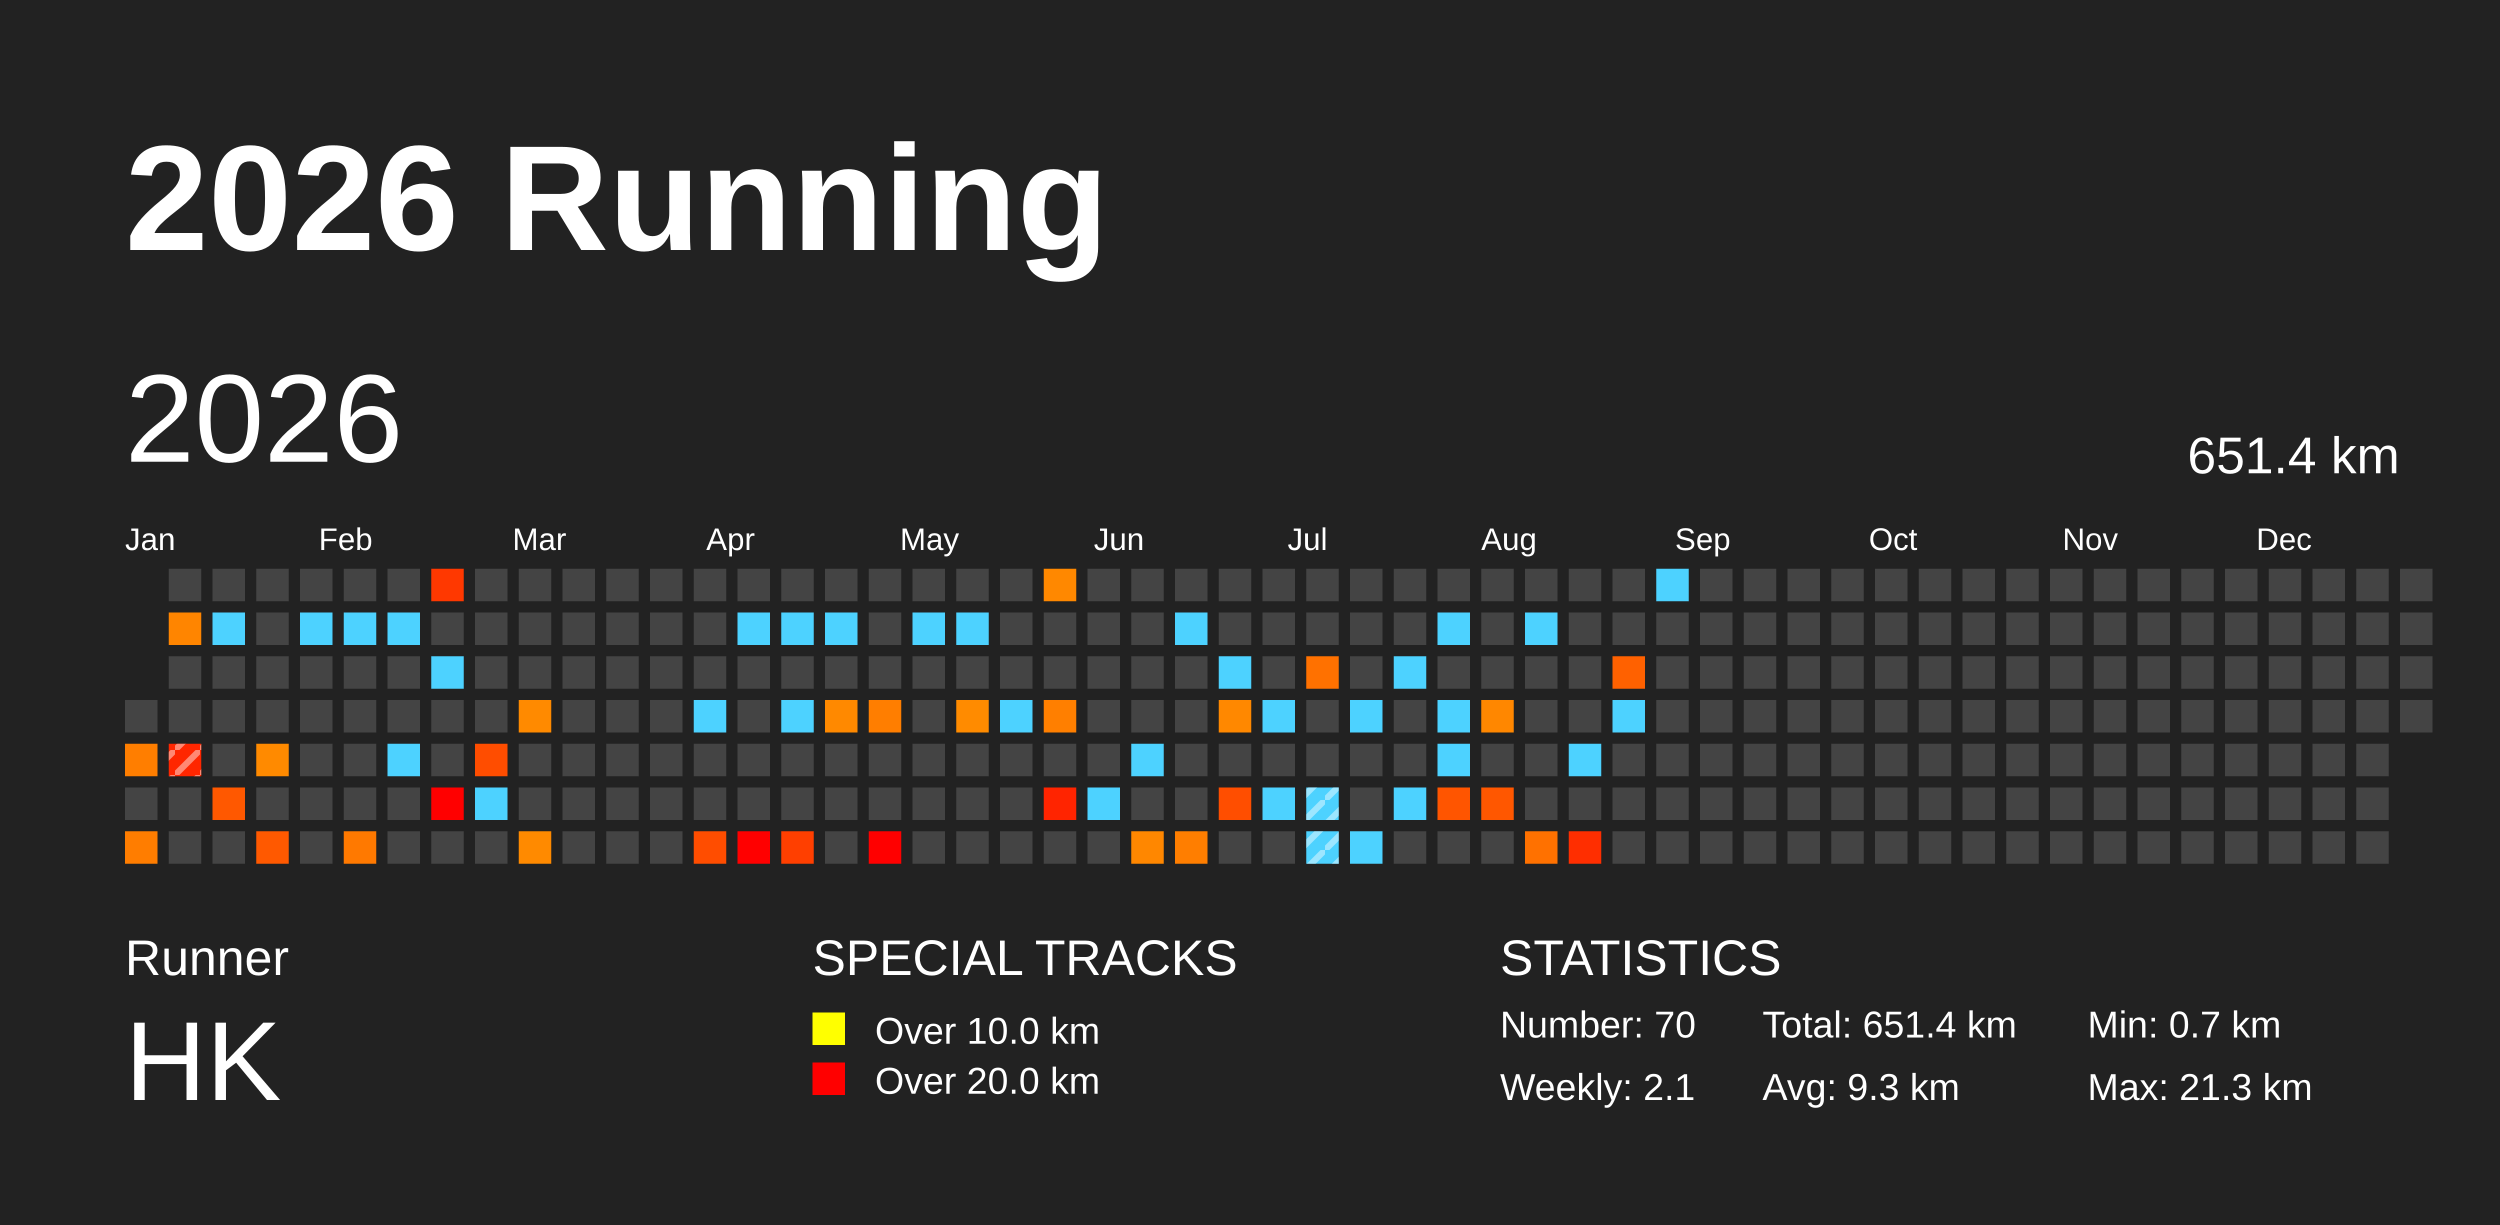
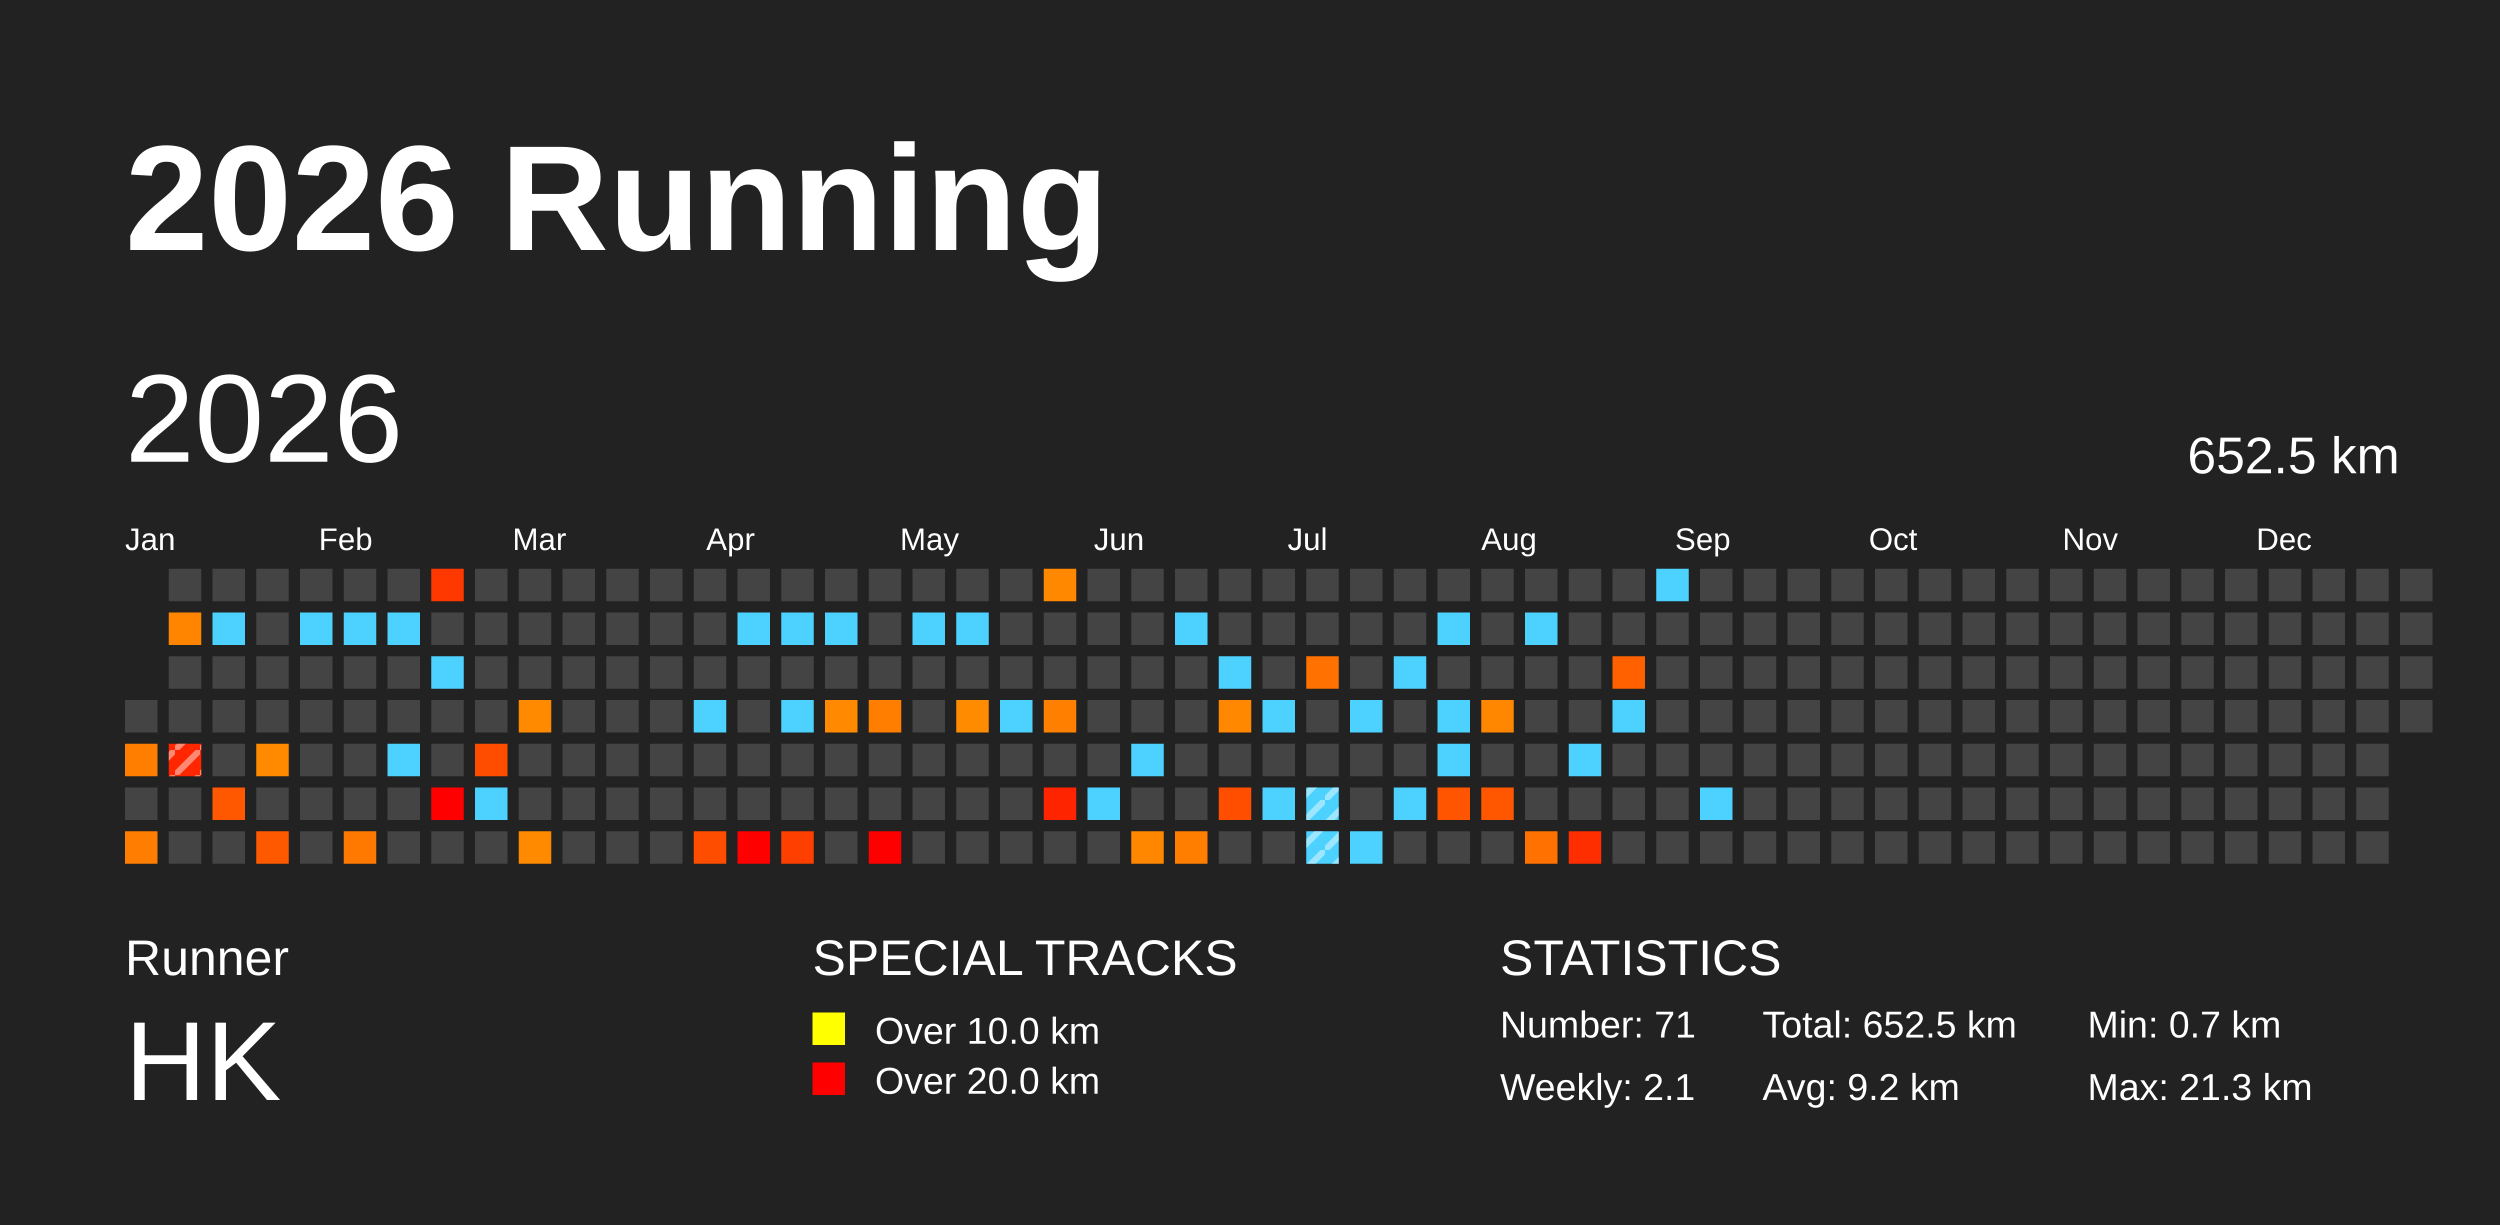
<svg xmlns="http://www.w3.org/2000/svg" baseProfile="full" height="98mm" version="1.1" viewBox="0,0,200,98" width="200mm">
  <defs>
    <pattern height="2" id="indoor-stripe" patternUnits="userSpaceOnUse" width="2">
      <line stroke="white" stroke-opacity="0.45" stroke-width="0.5" x1="0" x2="2" y1="2" y2="0" />
    </pattern>
  </defs>
  <rect fill="#222222" height="98" width="200" x="0" y="0" />
  <text fill="#FFFFFF" style="font-size:12px; font-family:Arial; font-weight:bold;" x="10" y="20">2026 Running</text>
  <text fill="#FFFFFF" style="font-size:4px; font-family:Arial" x="10" y="78">Runner</text>
  <text fill="#FFFFFF" style="font-size:9px; font-family:Arial" x="10" y="88">HK</text>
  <text fill="#FFFFFF" style="font-size:4px; font-family:Arial" x="65" y="78">SPECIAL TRACKS</text>
  <rect fill="yellow" height="2.6" width="2.6" x="65" y="81" />
  <text fill="#FFFFFF" style="font-size:3px; font-family:Arial" x="70" y="83.5">Over 10.0 km</text>
  <rect fill="red" height="2.6" width="2.6" x="65" y="85" />
  <text fill="#FFFFFF" style="font-size:3px; font-family:Arial" x="70" y="87.5">Over 20.0 km</text>
  <text fill="#FFFFFF" style="font-size:4px; font-family:Arial" x="120" y="78">STATISTICS</text>
-   <text fill="#FFFFFF" style="font-size:3px; font-family:Arial" x="120" y="83">Number: 70</text>
+   <text fill="#FFFFFF" style="font-size:3px; font-family:Arial" x="120" y="83">Number: 71</text>
  <text fill="#FFFFFF" style="font-size:3px; font-family:Arial" x="120" y="88">Weekly: 2.1</text>
-   <text fill="#FFFFFF" style="font-size:3px; font-family:Arial" x="141" y="83">Total: 651.4 km</text>
-   <text fill="#FFFFFF" style="font-size:3px; font-family:Arial" x="141" y="88">Avg: 9.3 km</text>
+   <text fill="#FFFFFF" style="font-size:3px; font-family:Arial" x="141" y="83">Total: 652.5 km</text>
+   <text fill="#FFFFFF" style="font-size:3px; font-family:Arial" x="141" y="88">Avg: 9.2 km</text>
  <text fill="#FFFFFF" style="font-size:3px; font-family:Arial" x="167" y="83">Min: 0.7 km</text>
  <text fill="#FFFFFF" style="font-size:3px; font-family:Arial" x="167" y="88">Max: 21.3 km</text>
  <text dominant-baseline="hanging" fill="#FFFFFF" style="font-size:10.0px; font-family:Arial;" x="10" y="30">2026</text>
-   <text dominant-baseline="hanging" fill="#FFFFFF" style="font-size:4.125px; font-family:Arial;" x="175" y="35">651.4 km</text>
+   <text dominant-baseline="hanging" fill="#FFFFFF" style="font-size:4.125px; font-family:Arial;" x="175" y="35">652.5 km</text>
  <text fill="#FFFFFF" style="font-size:2.5px; font-family:Arial" x="10.0" y="44">Jan</text>
  <text fill="#FFFFFF" style="font-size:2.5px; font-family:Arial" x="25.5" y="44">Feb</text>
  <text fill="#FFFFFF" style="font-size:2.5px; font-family:Arial" x="41.0" y="44">Mar</text>
  <text fill="#FFFFFF" style="font-size:2.5px; font-family:Arial" x="56.5" y="44">Apr</text>
  <text fill="#FFFFFF" style="font-size:2.5px; font-family:Arial" x="72.0" y="44">May</text>
  <text fill="#FFFFFF" style="font-size:2.5px; font-family:Arial" x="87.5" y="44">Jun</text>
  <text fill="#FFFFFF" style="font-size:2.5px; font-family:Arial" x="103.0" y="44">Jul</text>
  <text fill="#FFFFFF" style="font-size:2.5px; font-family:Arial" x="118.5" y="44">Aug</text>
  <text fill="#FFFFFF" style="font-size:2.5px; font-family:Arial" x="134.0" y="44">Sep</text>
  <text fill="#FFFFFF" style="font-size:2.5px; font-family:Arial" x="149.5" y="44">Oct</text>
  <text fill="#FFFFFF" style="font-size:2.5px; font-family:Arial" x="165.0" y="44">Nov</text>
  <text fill="#FFFFFF" style="font-size:2.5px; font-family:Arial" x="180.5" y="44">Dec</text>
  <rect fill="#444444" height="2.6" width="2.6" x="10.0" y="56.0" />
  <rect fill="#ff7e00" height="2.6" width="2.6" x="10.0" y="59.5" />
  <rect fill="#444444" height="2.6" width="2.6" x="10.0" y="63.0" />
  <rect fill="#ff7d00" height="2.6" width="2.6" x="10.0" y="66.5" />
  <rect fill="#444444" height="2.6" width="2.6" x="13.5" y="45.5" />
  <rect fill="#ff8500" height="2.6" width="2.6" x="13.5" y="49.0" />
  <rect fill="#444444" height="2.6" width="2.6" x="13.5" y="52.5" />
  <rect fill="#444444" height="2.6" width="2.6" x="13.5" y="56.0" />
  <rect fill="#ff2600" height="2.6" width="2.6" x="13.5" y="59.5" />
  <rect fill="url(#indoor-stripe)" height="2.6" style="pointer-events: none;" width="2.6" x="13.5" y="59.5" />
  <rect fill="#444444" height="2.6" width="2.6" x="13.5" y="63.0" />
  <rect fill="#444444" height="2.6" width="2.6" x="13.5" y="66.5" />
  <rect fill="#444444" height="2.6" width="2.6" x="17.0" y="45.5" />
  <rect fill="#4dd2ff" height="2.6" width="2.6" x="17.0" y="49.0" />
  <rect fill="#444444" height="2.6" width="2.6" x="17.0" y="52.5" />
  <rect fill="#444444" height="2.6" width="2.6" x="17.0" y="56.0" />
  <rect fill="#444444" height="2.6" width="2.6" x="17.0" y="59.5" />
  <rect fill="#ff5800" height="2.6" width="2.6" x="17.0" y="63.0" />
  <rect fill="#444444" height="2.6" width="2.6" x="17.0" y="66.5" />
  <rect fill="#444444" height="2.6" width="2.6" x="20.5" y="45.5" />
  <rect fill="#444444" height="2.6" width="2.6" x="20.5" y="49.0" />
  <rect fill="#444444" height="2.6" width="2.6" x="20.5" y="52.5" />
  <rect fill="#444444" height="2.6" width="2.6" x="20.5" y="56.0" />
  <rect fill="#ff8a00" height="2.6" width="2.6" x="20.5" y="59.5" />
  <rect fill="#444444" height="2.6" width="2.6" x="20.5" y="63.0" />
  <rect fill="#ff5900" height="2.6" width="2.6" x="20.5" y="66.5" />
  <rect fill="#444444" height="2.6" width="2.6" x="24.0" y="45.5" />
  <rect fill="#4dd2ff" height="2.6" width="2.6" x="24.0" y="49.0" />
  <rect fill="#444444" height="2.6" width="2.6" x="24.0" y="52.5" />
  <rect fill="#444444" height="2.6" width="2.6" x="24.0" y="56.0" />
  <rect fill="#444444" height="2.6" width="2.6" x="24.0" y="59.5" />
  <rect fill="#444444" height="2.6" width="2.6" x="24.0" y="63.0" />
  <rect fill="#444444" height="2.6" width="2.6" x="24.0" y="66.5" />
  <rect fill="#444444" height="2.6" width="2.6" x="27.5" y="45.5" />
  <rect fill="#4dd2ff" height="2.6" width="2.6" x="27.5" y="49.0" />
  <rect fill="#444444" height="2.6" width="2.6" x="27.5" y="52.5" />
  <rect fill="#444444" height="2.6" width="2.6" x="27.5" y="56.0" />
  <rect fill="#444444" height="2.6" width="2.6" x="27.5" y="59.5" />
  <rect fill="#444444" height="2.6" width="2.6" x="27.5" y="63.0" />
  <rect fill="#ff7900" height="2.6" width="2.6" x="27.5" y="66.5" />
  <rect fill="#444444" height="2.6" width="2.6" x="31.0" y="45.5" />
  <rect fill="#4dd2ff" height="2.6" width="2.6" x="31.0" y="49.0" />
  <rect fill="#444444" height="2.6" width="2.6" x="31.0" y="52.5" />
  <rect fill="#444444" height="2.6" width="2.6" x="31.0" y="56.0" />
  <rect fill="#4dd2ff" height="2.6" width="2.6" x="31.0" y="59.5" />
  <rect fill="#444444" height="2.6" width="2.6" x="31.0" y="63.0" />
  <rect fill="#444444" height="2.6" width="2.6" x="31.0" y="66.5" />
  <rect fill="#ff3800" height="2.6" width="2.6" x="34.5" y="45.5" />
  <rect fill="#444444" height="2.6" width="2.6" x="34.5" y="49.0" />
  <rect fill="#4dd2ff" height="2.6" width="2.6" x="34.5" y="52.5" />
  <rect fill="#444444" height="2.6" width="2.6" x="34.5" y="56.0" />
  <rect fill="#444444" height="2.6" width="2.6" x="34.5" y="59.5" />
  <rect fill="red" height="2.6" width="2.6" x="34.5" y="63.0" />
  <rect fill="#444444" height="2.6" width="2.6" x="34.5" y="66.5" />
  <rect fill="#444444" height="2.6" width="2.6" x="38.0" y="45.5" />
  <rect fill="#444444" height="2.6" width="2.6" x="38.0" y="49.0" />
  <rect fill="#444444" height="2.6" width="2.6" x="38.0" y="52.5" />
  <rect fill="#444444" height="2.6" width="2.6" x="38.0" y="56.0" />
  <rect fill="#ff4d00" height="2.6" width="2.6" x="38.0" y="59.5" />
  <rect fill="#4dd2ff" height="2.6" width="2.6" x="38.0" y="63.0" />
  <rect fill="#444444" height="2.6" width="2.6" x="38.0" y="66.5" />
  <rect fill="#444444" height="2.6" width="2.6" x="41.5" y="45.5" />
  <rect fill="#444444" height="2.6" width="2.6" x="41.5" y="49.0" />
  <rect fill="#444444" height="2.6" width="2.6" x="41.5" y="52.5" />
  <rect fill="#ff8a00" height="2.6" width="2.6" x="41.5" y="56.0" />
  <rect fill="#444444" height="2.6" width="2.6" x="41.5" y="59.5" />
  <rect fill="#444444" height="2.6" width="2.6" x="41.5" y="63.0" />
  <rect fill="#ff8a00" height="2.6" width="2.6" x="41.5" y="66.5" />
  <rect fill="#444444" height="2.6" width="2.6" x="45.0" y="45.5" />
  <rect fill="#444444" height="2.6" width="2.6" x="45.0" y="49.0" />
  <rect fill="#444444" height="2.6" width="2.6" x="45.0" y="52.5" />
  <rect fill="#444444" height="2.6" width="2.6" x="45.0" y="56.0" />
  <rect fill="#444444" height="2.6" width="2.6" x="45.0" y="59.5" />
  <rect fill="#444444" height="2.6" width="2.6" x="45.0" y="63.0" />
  <rect fill="#444444" height="2.6" width="2.6" x="45.0" y="66.5" />
  <rect fill="#444444" height="2.6" width="2.6" x="48.5" y="45.5" />
  <rect fill="#444444" height="2.6" width="2.6" x="48.5" y="49.0" />
  <rect fill="#444444" height="2.6" width="2.6" x="48.5" y="52.5" />
  <rect fill="#444444" height="2.6" width="2.6" x="48.5" y="56.0" />
  <rect fill="#444444" height="2.6" width="2.6" x="48.5" y="59.5" />
  <rect fill="#444444" height="2.6" width="2.6" x="48.5" y="63.0" />
  <rect fill="#444444" height="2.6" width="2.6" x="48.5" y="66.5" />
  <rect fill="#444444" height="2.6" width="2.6" x="52.0" y="45.5" />
  <rect fill="#444444" height="2.6" width="2.6" x="52.0" y="49.0" />
  <rect fill="#444444" height="2.6" width="2.6" x="52.0" y="52.5" />
  <rect fill="#444444" height="2.6" width="2.6" x="52.0" y="56.0" />
  <rect fill="#444444" height="2.6" width="2.6" x="52.0" y="59.5" />
  <rect fill="#444444" height="2.6" width="2.6" x="52.0" y="63.0" />
  <rect fill="#444444" height="2.6" width="2.6" x="52.0" y="66.5" />
  <rect fill="#444444" height="2.6" width="2.6" x="55.5" y="45.5" />
  <rect fill="#444444" height="2.6" width="2.6" x="55.5" y="49.0" />
  <rect fill="#444444" height="2.6" width="2.6" x="55.5" y="52.5" />
  <rect fill="#4dd2ff" height="2.6" width="2.6" x="55.5" y="56.0" />
  <rect fill="#444444" height="2.6" width="2.6" x="55.5" y="59.5" />
  <rect fill="#444444" height="2.6" width="2.6" x="55.5" y="63.0" />
  <rect fill="#ff4d00" height="2.6" width="2.6" x="55.5" y="66.5" />
  <rect fill="#444444" height="2.6" width="2.6" x="59.0" y="45.5" />
  <rect fill="#4dd2ff" height="2.6" width="2.6" x="59.0" y="49.0" />
  <rect fill="#444444" height="2.6" width="2.6" x="59.0" y="52.5" />
  <rect fill="#444444" height="2.6" width="2.6" x="59.0" y="56.0" />
  <rect fill="#444444" height="2.6" width="2.6" x="59.0" y="59.5" />
  <rect fill="#444444" height="2.6" width="2.6" x="59.0" y="63.0" />
  <rect fill="red" height="2.6" width="2.6" x="59.0" y="66.5" />
  <rect fill="#444444" height="2.6" width="2.6" x="62.5" y="45.5" />
  <rect fill="#4dd2ff" height="2.6" width="2.6" x="62.5" y="49.0" />
  <rect fill="#444444" height="2.6" width="2.6" x="62.5" y="52.5" />
  <rect fill="#4dd2ff" height="2.6" width="2.6" x="62.5" y="56.0" />
  <rect fill="#444444" height="2.6" width="2.6" x="62.5" y="59.5" />
  <rect fill="#444444" height="2.6" width="2.6" x="62.5" y="63.0" />
  <rect fill="#ff3f00" height="2.6" width="2.6" x="62.5" y="66.5" />
  <rect fill="#444444" height="2.6" width="2.6" x="66.0" y="45.5" />
  <rect fill="#4dd2ff" height="2.6" width="2.6" x="66.0" y="49.0" />
  <rect fill="#444444" height="2.6" width="2.6" x="66.0" y="52.5" />
  <rect fill="#ff8900" height="2.6" width="2.6" x="66.0" y="56.0" />
  <rect fill="#444444" height="2.6" width="2.6" x="66.0" y="59.5" />
  <rect fill="#444444" height="2.6" width="2.6" x="66.0" y="63.0" />
  <rect fill="#444444" height="2.6" width="2.6" x="66.0" y="66.5" />
  <rect fill="#444444" height="2.6" width="2.6" x="69.5" y="45.5" />
  <rect fill="#444444" height="2.6" width="2.6" x="69.5" y="49.0" />
  <rect fill="#444444" height="2.6" width="2.6" x="69.5" y="52.5" />
  <rect fill="#ff7e00" height="2.6" width="2.6" x="69.5" y="56.0" />
  <rect fill="#444444" height="2.6" width="2.6" x="69.5" y="59.5" />
  <rect fill="#444444" height="2.6" width="2.6" x="69.5" y="63.0" />
  <rect fill="red" height="2.6" width="2.6" x="69.5" y="66.5" />
  <rect fill="#444444" height="2.6" width="2.6" x="73.0" y="45.5" />
  <rect fill="#4dd2ff" height="2.6" width="2.6" x="73.0" y="49.0" />
  <rect fill="#444444" height="2.6" width="2.6" x="73.0" y="52.5" />
  <rect fill="#444444" height="2.6" width="2.6" x="73.0" y="56.0" />
  <rect fill="#444444" height="2.6" width="2.6" x="73.0" y="59.5" />
  <rect fill="#444444" height="2.6" width="2.6" x="73.0" y="63.0" />
  <rect fill="#444444" height="2.6" width="2.6" x="73.0" y="66.5" />
  <rect fill="#444444" height="2.6" width="2.6" x="76.5" y="45.5" />
  <rect fill="#4dd2ff" height="2.6" width="2.6" x="76.5" y="49.0" />
  <rect fill="#444444" height="2.6" width="2.6" x="76.5" y="52.5" />
  <rect fill="#ff8b00" height="2.6" width="2.6" x="76.5" y="56.0" />
  <rect fill="#444444" height="2.6" width="2.6" x="76.5" y="59.5" />
  <rect fill="#444444" height="2.6" width="2.6" x="76.5" y="63.0" />
  <rect fill="#444444" height="2.6" width="2.6" x="76.5" y="66.5" />
  <rect fill="#444444" height="2.6" width="2.6" x="80.0" y="45.5" />
  <rect fill="#444444" height="2.6" width="2.6" x="80.0" y="49.0" />
  <rect fill="#444444" height="2.6" width="2.6" x="80.0" y="52.5" />
  <rect fill="#4dd2ff" height="2.6" width="2.6" x="80.0" y="56.0" />
  <rect fill="#444444" height="2.6" width="2.6" x="80.0" y="59.5" />
  <rect fill="#444444" height="2.6" width="2.6" x="80.0" y="63.0" />
  <rect fill="#444444" height="2.6" width="2.6" x="80.0" y="66.5" />
  <rect fill="#ff8800" height="2.6" width="2.6" x="83.5" y="45.5" />
  <rect fill="#444444" height="2.6" width="2.6" x="83.5" y="49.0" />
  <rect fill="#444444" height="2.6" width="2.6" x="83.5" y="52.5" />
  <rect fill="#ff7f00" height="2.6" width="2.6" x="83.5" y="56.0" />
  <rect fill="#444444" height="2.6" width="2.6" x="83.5" y="59.5" />
  <rect fill="#ff2400" height="2.6" width="2.6" x="83.5" y="63.0" />
  <rect fill="#444444" height="2.6" width="2.6" x="83.5" y="66.5" />
  <rect fill="#444444" height="2.6" width="2.6" x="87.0" y="45.5" />
  <rect fill="#444444" height="2.6" width="2.6" x="87.0" y="49.0" />
  <rect fill="#444444" height="2.6" width="2.6" x="87.0" y="52.5" />
  <rect fill="#444444" height="2.6" width="2.6" x="87.0" y="56.0" />
  <rect fill="#444444" height="2.6" width="2.6" x="87.0" y="59.5" />
  <rect fill="#4dd2ff" height="2.6" width="2.6" x="87.0" y="63.0" />
  <rect fill="#444444" height="2.6" width="2.6" x="87.0" y="66.5" />
  <rect fill="#444444" height="2.6" width="2.6" x="90.5" y="45.5" />
  <rect fill="#444444" height="2.6" width="2.6" x="90.5" y="49.0" />
  <rect fill="#444444" height="2.6" width="2.6" x="90.5" y="52.5" />
  <rect fill="#444444" height="2.6" width="2.6" x="90.5" y="56.0" />
  <rect fill="#4dd2ff" height="2.6" width="2.6" x="90.5" y="59.5" />
  <rect fill="#444444" height="2.6" width="2.6" x="90.5" y="63.0" />
  <rect fill="#ff8700" height="2.6" width="2.6" x="90.5" y="66.5" />
  <rect fill="#444444" height="2.6" width="2.6" x="94.0" y="45.5" />
  <rect fill="#4dd2ff" height="2.6" width="2.6" x="94.0" y="49.0" />
  <rect fill="#444444" height="2.6" width="2.6" x="94.0" y="52.5" />
  <rect fill="#444444" height="2.6" width="2.6" x="94.0" y="56.0" />
  <rect fill="#444444" height="2.6" width="2.6" x="94.0" y="59.5" />
  <rect fill="#444444" height="2.6" width="2.6" x="94.0" y="63.0" />
  <rect fill="#ff7e00" height="2.6" width="2.6" x="94.0" y="66.5" />
  <rect fill="#444444" height="2.6" width="2.6" x="97.5" y="45.5" />
  <rect fill="#444444" height="2.6" width="2.6" x="97.5" y="49.0" />
  <rect fill="#4dd2ff" height="2.6" width="2.6" x="97.5" y="52.5" />
  <rect fill="#ff8800" height="2.6" width="2.6" x="97.5" y="56.0" />
  <rect fill="#444444" height="2.6" width="2.6" x="97.5" y="59.5" />
  <rect fill="#ff4e00" height="2.6" width="2.6" x="97.5" y="63.0" />
  <rect fill="#444444" height="2.6" width="2.6" x="97.5" y="66.5" />
  <rect fill="#444444" height="2.6" width="2.6" x="101.0" y="45.5" />
  <rect fill="#444444" height="2.6" width="2.6" x="101.0" y="49.0" />
  <rect fill="#444444" height="2.6" width="2.6" x="101.0" y="52.5" />
  <rect fill="#4dd2ff" height="2.6" width="2.6" x="101.0" y="56.0" />
  <rect fill="#444444" height="2.6" width="2.6" x="101.0" y="59.5" />
  <rect fill="#4dd2ff" height="2.6" width="2.6" x="101.0" y="63.0" />
  <rect fill="#444444" height="2.6" width="2.6" x="101.0" y="66.5" />
  <rect fill="#444444" height="2.6" width="2.6" x="104.5" y="45.5" />
  <rect fill="#444444" height="2.6" width="2.6" x="104.5" y="49.0" />
  <rect fill="#ff7100" height="2.6" width="2.6" x="104.5" y="52.5" />
  <rect fill="#444444" height="2.6" width="2.6" x="104.5" y="56.0" />
  <rect fill="#444444" height="2.6" width="2.6" x="104.5" y="59.5" />
  <rect fill="#4dd2ff" height="2.6" width="2.6" x="104.5" y="63.0" />
  <rect fill="url(#indoor-stripe)" height="2.6" style="pointer-events: none;" width="2.6" x="104.5" y="63.0" />
  <rect fill="#4dd2ff" height="2.6" width="2.6" x="104.5" y="66.5" />
  <rect fill="url(#indoor-stripe)" height="2.6" style="pointer-events: none;" width="2.6" x="104.5" y="66.5" />
  <rect fill="#444444" height="2.6" width="2.6" x="108.0" y="45.5" />
  <rect fill="#444444" height="2.6" width="2.6" x="108.0" y="49.0" />
  <rect fill="#444444" height="2.6" width="2.6" x="108.0" y="52.5" />
  <rect fill="#4dd2ff" height="2.6" width="2.6" x="108.0" y="56.0" />
  <rect fill="#444444" height="2.6" width="2.6" x="108.0" y="59.5" />
  <rect fill="#444444" height="2.6" width="2.6" x="108.0" y="63.0" />
  <rect fill="#4dd2ff" height="2.6" width="2.6" x="108.0" y="66.5" />
  <rect fill="#444444" height="2.6" width="2.6" x="111.5" y="45.5" />
  <rect fill="#444444" height="2.6" width="2.6" x="111.5" y="49.0" />
  <rect fill="#4dd2ff" height="2.6" width="2.6" x="111.5" y="52.5" />
  <rect fill="#444444" height="2.6" width="2.6" x="111.5" y="56.0" />
  <rect fill="#444444" height="2.6" width="2.6" x="111.5" y="59.5" />
  <rect fill="#4dd2ff" height="2.6" width="2.6" x="111.5" y="63.0" />
  <rect fill="#444444" height="2.6" width="2.6" x="111.5" y="66.5" />
  <rect fill="#444444" height="2.6" width="2.6" x="115.0" y="45.5" />
  <rect fill="#4dd2ff" height="2.6" width="2.6" x="115.0" y="49.0" />
  <rect fill="#444444" height="2.6" width="2.6" x="115.0" y="52.5" />
  <rect fill="#4dd2ff" height="2.6" width="2.6" x="115.0" y="56.0" />
  <rect fill="#4dd2ff" height="2.6" width="2.6" x="115.0" y="59.5" />
  <rect fill="#ff5500" height="2.6" width="2.6" x="115.0" y="63.0" />
  <rect fill="#444444" height="2.6" width="2.6" x="115.0" y="66.5" />
  <rect fill="#444444" height="2.6" width="2.6" x="118.5" y="45.5" />
  <rect fill="#444444" height="2.6" width="2.6" x="118.5" y="49.0" />
  <rect fill="#444444" height="2.6" width="2.6" x="118.5" y="52.5" />
  <rect fill="#ff8700" height="2.6" width="2.6" x="118.5" y="56.0" />
  <rect fill="#444444" height="2.6" width="2.6" x="118.5" y="59.5" />
  <rect fill="#ff5700" height="2.6" width="2.6" x="118.5" y="63.0" />
  <rect fill="#444444" height="2.6" width="2.6" x="118.5" y="66.5" />
  <rect fill="#444444" height="2.6" width="2.6" x="122.0" y="45.5" />
  <rect fill="#4dd2ff" height="2.6" width="2.6" x="122.0" y="49.0" />
  <rect fill="#444444" height="2.6" width="2.6" x="122.0" y="52.5" />
  <rect fill="#444444" height="2.6" width="2.6" x="122.0" y="56.0" />
  <rect fill="#444444" height="2.6" width="2.6" x="122.0" y="59.5" />
  <rect fill="#444444" height="2.6" width="2.6" x="122.0" y="63.0" />
  <rect fill="#ff7100" height="2.6" width="2.6" x="122.0" y="66.5" />
  <rect fill="#444444" height="2.6" width="2.6" x="125.5" y="45.5" />
  <rect fill="#444444" height="2.6" width="2.6" x="125.5" y="49.0" />
  <rect fill="#444444" height="2.6" width="2.6" x="125.5" y="52.5" />
  <rect fill="#444444" height="2.6" width="2.6" x="125.5" y="56.0" />
  <rect fill="#4dd2ff" height="2.6" width="2.6" x="125.5" y="59.5" />
  <rect fill="#444444" height="2.6" width="2.6" x="125.5" y="63.0" />
  <rect fill="#ff2e00" height="2.6" width="2.6" x="125.5" y="66.5" />
  <rect fill="#444444" height="2.6" width="2.6" x="129.0" y="45.5" />
  <rect fill="#444444" height="2.6" width="2.6" x="129.0" y="49.0" />
  <rect fill="#ff6100" height="2.6" width="2.6" x="129.0" y="52.5" />
  <rect fill="#4dd2ff" height="2.6" width="2.6" x="129.0" y="56.0" />
  <rect fill="#444444" height="2.6" width="2.6" x="129.0" y="59.5" />
  <rect fill="#444444" height="2.6" width="2.6" x="129.0" y="63.0" />
  <rect fill="#444444" height="2.6" width="2.6" x="129.0" y="66.5" />
  <rect fill="#4dd2ff" height="2.6" width="2.6" x="132.5" y="45.5" />
  <rect fill="#444444" height="2.6" width="2.6" x="132.5" y="49.0" />
  <rect fill="#444444" height="2.6" width="2.6" x="132.5" y="52.5" />
  <rect fill="#444444" height="2.6" width="2.6" x="132.5" y="56.0" />
  <rect fill="#444444" height="2.6" width="2.6" x="132.5" y="59.5" />
  <rect fill="#444444" height="2.6" width="2.6" x="132.5" y="63.0" />
  <rect fill="#444444" height="2.6" width="2.6" x="132.5" y="66.5" />
  <rect fill="#444444" height="2.6" width="2.6" x="136.0" y="45.5" />
  <rect fill="#444444" height="2.6" width="2.6" x="136.0" y="49.0" />
  <rect fill="#444444" height="2.6" width="2.6" x="136.0" y="52.5" />
  <rect fill="#444444" height="2.6" width="2.6" x="136.0" y="56.0" />
  <rect fill="#444444" height="2.6" width="2.6" x="136.0" y="59.5" />
-   <rect fill="#444444" height="2.6" width="2.6" x="136.0" y="63.0" />
+   <rect fill="#4dd2ff" height="2.6" width="2.6" x="136.0" y="63.0" />
  <rect fill="#444444" height="2.6" width="2.6" x="136.0" y="66.5" />
  <rect fill="#444444" height="2.6" width="2.6" x="139.5" y="45.5" />
  <rect fill="#444444" height="2.6" width="2.6" x="139.5" y="49.0" />
  <rect fill="#444444" height="2.6" width="2.6" x="139.5" y="52.5" />
  <rect fill="#444444" height="2.6" width="2.6" x="139.5" y="56.0" />
  <rect fill="#444444" height="2.6" width="2.6" x="139.5" y="59.5" />
  <rect fill="#444444" height="2.6" width="2.6" x="139.5" y="63.0" />
  <rect fill="#444444" height="2.6" width="2.6" x="139.5" y="66.5" />
  <rect fill="#444444" height="2.6" width="2.6" x="143.0" y="45.5" />
  <rect fill="#444444" height="2.6" width="2.6" x="143.0" y="49.0" />
  <rect fill="#444444" height="2.6" width="2.6" x="143.0" y="52.5" />
  <rect fill="#444444" height="2.6" width="2.6" x="143.0" y="56.0" />
  <rect fill="#444444" height="2.6" width="2.6" x="143.0" y="59.5" />
  <rect fill="#444444" height="2.6" width="2.6" x="143.0" y="63.0" />
  <rect fill="#444444" height="2.6" width="2.6" x="143.0" y="66.5" />
  <rect fill="#444444" height="2.6" width="2.6" x="146.5" y="45.5" />
  <rect fill="#444444" height="2.6" width="2.6" x="146.5" y="49.0" />
  <rect fill="#444444" height="2.6" width="2.6" x="146.5" y="52.5" />
  <rect fill="#444444" height="2.6" width="2.6" x="146.5" y="56.0" />
  <rect fill="#444444" height="2.6" width="2.6" x="146.5" y="59.5" />
  <rect fill="#444444" height="2.6" width="2.6" x="146.5" y="63.0" />
  <rect fill="#444444" height="2.6" width="2.6" x="146.5" y="66.5" />
  <rect fill="#444444" height="2.6" width="2.6" x="150.0" y="45.5" />
  <rect fill="#444444" height="2.6" width="2.6" x="150.0" y="49.0" />
  <rect fill="#444444" height="2.6" width="2.6" x="150.0" y="52.5" />
  <rect fill="#444444" height="2.6" width="2.6" x="150.0" y="56.0" />
  <rect fill="#444444" height="2.6" width="2.6" x="150.0" y="59.5" />
  <rect fill="#444444" height="2.6" width="2.6" x="150.0" y="63.0" />
  <rect fill="#444444" height="2.6" width="2.6" x="150.0" y="66.5" />
  <rect fill="#444444" height="2.6" width="2.6" x="153.5" y="45.5" />
  <rect fill="#444444" height="2.6" width="2.6" x="153.5" y="49.0" />
  <rect fill="#444444" height="2.6" width="2.6" x="153.5" y="52.5" />
  <rect fill="#444444" height="2.6" width="2.6" x="153.5" y="56.0" />
  <rect fill="#444444" height="2.6" width="2.6" x="153.5" y="59.5" />
  <rect fill="#444444" height="2.6" width="2.6" x="153.5" y="63.0" />
  <rect fill="#444444" height="2.6" width="2.6" x="153.5" y="66.5" />
  <rect fill="#444444" height="2.6" width="2.6" x="157.0" y="45.5" />
  <rect fill="#444444" height="2.6" width="2.6" x="157.0" y="49.0" />
  <rect fill="#444444" height="2.6" width="2.6" x="157.0" y="52.5" />
  <rect fill="#444444" height="2.6" width="2.6" x="157.0" y="56.0" />
  <rect fill="#444444" height="2.6" width="2.6" x="157.0" y="59.5" />
  <rect fill="#444444" height="2.6" width="2.6" x="157.0" y="63.0" />
  <rect fill="#444444" height="2.6" width="2.6" x="157.0" y="66.5" />
  <rect fill="#444444" height="2.6" width="2.6" x="160.5" y="45.5" />
  <rect fill="#444444" height="2.6" width="2.6" x="160.5" y="49.0" />
  <rect fill="#444444" height="2.6" width="2.6" x="160.5" y="52.5" />
  <rect fill="#444444" height="2.6" width="2.6" x="160.5" y="56.0" />
  <rect fill="#444444" height="2.6" width="2.6" x="160.5" y="59.5" />
  <rect fill="#444444" height="2.6" width="2.6" x="160.5" y="63.0" />
  <rect fill="#444444" height="2.6" width="2.6" x="160.5" y="66.5" />
  <rect fill="#444444" height="2.6" width="2.6" x="164.0" y="45.5" />
  <rect fill="#444444" height="2.6" width="2.6" x="164.0" y="49.0" />
  <rect fill="#444444" height="2.6" width="2.6" x="164.0" y="52.5" />
  <rect fill="#444444" height="2.6" width="2.6" x="164.0" y="56.0" />
  <rect fill="#444444" height="2.6" width="2.6" x="164.0" y="59.5" />
  <rect fill="#444444" height="2.6" width="2.6" x="164.0" y="63.0" />
  <rect fill="#444444" height="2.6" width="2.6" x="164.0" y="66.5" />
  <rect fill="#444444" height="2.6" width="2.6" x="167.5" y="45.5" />
  <rect fill="#444444" height="2.6" width="2.6" x="167.5" y="49.0" />
  <rect fill="#444444" height="2.6" width="2.6" x="167.5" y="52.5" />
  <rect fill="#444444" height="2.6" width="2.6" x="167.5" y="56.0" />
  <rect fill="#444444" height="2.6" width="2.6" x="167.5" y="59.5" />
  <rect fill="#444444" height="2.6" width="2.6" x="167.5" y="63.0" />
  <rect fill="#444444" height="2.6" width="2.6" x="167.5" y="66.5" />
  <rect fill="#444444" height="2.6" width="2.6" x="171.0" y="45.5" />
  <rect fill="#444444" height="2.6" width="2.6" x="171.0" y="49.0" />
  <rect fill="#444444" height="2.6" width="2.6" x="171.0" y="52.5" />
  <rect fill="#444444" height="2.6" width="2.6" x="171.0" y="56.0" />
  <rect fill="#444444" height="2.6" width="2.6" x="171.0" y="59.5" />
  <rect fill="#444444" height="2.6" width="2.6" x="171.0" y="63.0" />
  <rect fill="#444444" height="2.6" width="2.6" x="171.0" y="66.5" />
  <rect fill="#444444" height="2.6" width="2.6" x="174.5" y="45.5" />
  <rect fill="#444444" height="2.6" width="2.6" x="174.5" y="49.0" />
  <rect fill="#444444" height="2.6" width="2.6" x="174.5" y="52.5" />
  <rect fill="#444444" height="2.6" width="2.6" x="174.5" y="56.0" />
  <rect fill="#444444" height="2.6" width="2.6" x="174.5" y="59.5" />
  <rect fill="#444444" height="2.6" width="2.6" x="174.5" y="63.0" />
  <rect fill="#444444" height="2.6" width="2.6" x="174.5" y="66.5" />
  <rect fill="#444444" height="2.6" width="2.6" x="178.0" y="45.5" />
  <rect fill="#444444" height="2.6" width="2.6" x="178.0" y="49.0" />
  <rect fill="#444444" height="2.6" width="2.6" x="178.0" y="52.5" />
  <rect fill="#444444" height="2.6" width="2.6" x="178.0" y="56.0" />
  <rect fill="#444444" height="2.6" width="2.6" x="178.0" y="59.5" />
  <rect fill="#444444" height="2.6" width="2.6" x="178.0" y="63.0" />
  <rect fill="#444444" height="2.6" width="2.6" x="178.0" y="66.5" />
  <rect fill="#444444" height="2.6" width="2.6" x="181.5" y="45.5" />
  <rect fill="#444444" height="2.6" width="2.6" x="181.5" y="49.0" />
  <rect fill="#444444" height="2.6" width="2.6" x="181.5" y="52.5" />
  <rect fill="#444444" height="2.6" width="2.6" x="181.5" y="56.0" />
  <rect fill="#444444" height="2.6" width="2.6" x="181.5" y="59.5" />
  <rect fill="#444444" height="2.6" width="2.6" x="181.5" y="63.0" />
  <rect fill="#444444" height="2.6" width="2.6" x="181.5" y="66.5" />
  <rect fill="#444444" height="2.6" width="2.6" x="185.0" y="45.5" />
  <rect fill="#444444" height="2.6" width="2.6" x="185.0" y="49.0" />
  <rect fill="#444444" height="2.6" width="2.6" x="185.0" y="52.5" />
  <rect fill="#444444" height="2.6" width="2.6" x="185.0" y="56.0" />
  <rect fill="#444444" height="2.6" width="2.6" x="185.0" y="59.5" />
  <rect fill="#444444" height="2.6" width="2.6" x="185.0" y="63.0" />
  <rect fill="#444444" height="2.6" width="2.6" x="185.0" y="66.5" />
  <rect fill="#444444" height="2.6" width="2.6" x="188.5" y="45.5" />
  <rect fill="#444444" height="2.6" width="2.6" x="188.5" y="49.0" />
  <rect fill="#444444" height="2.6" width="2.6" x="188.5" y="52.5" />
  <rect fill="#444444" height="2.6" width="2.6" x="188.5" y="56.0" />
  <rect fill="#444444" height="2.6" width="2.6" x="188.5" y="59.5" />
  <rect fill="#444444" height="2.6" width="2.6" x="188.5" y="63.0" />
  <rect fill="#444444" height="2.6" width="2.6" x="188.5" y="66.5" />
  <rect fill="#444444" height="2.6" width="2.6" x="192.0" y="45.5" />
  <rect fill="#444444" height="2.6" width="2.6" x="192.0" y="49.0" />
  <rect fill="#444444" height="2.6" width="2.6" x="192.0" y="52.5" />
  <rect fill="#444444" height="2.6" width="2.6" x="192.0" y="56.0" />
</svg>
